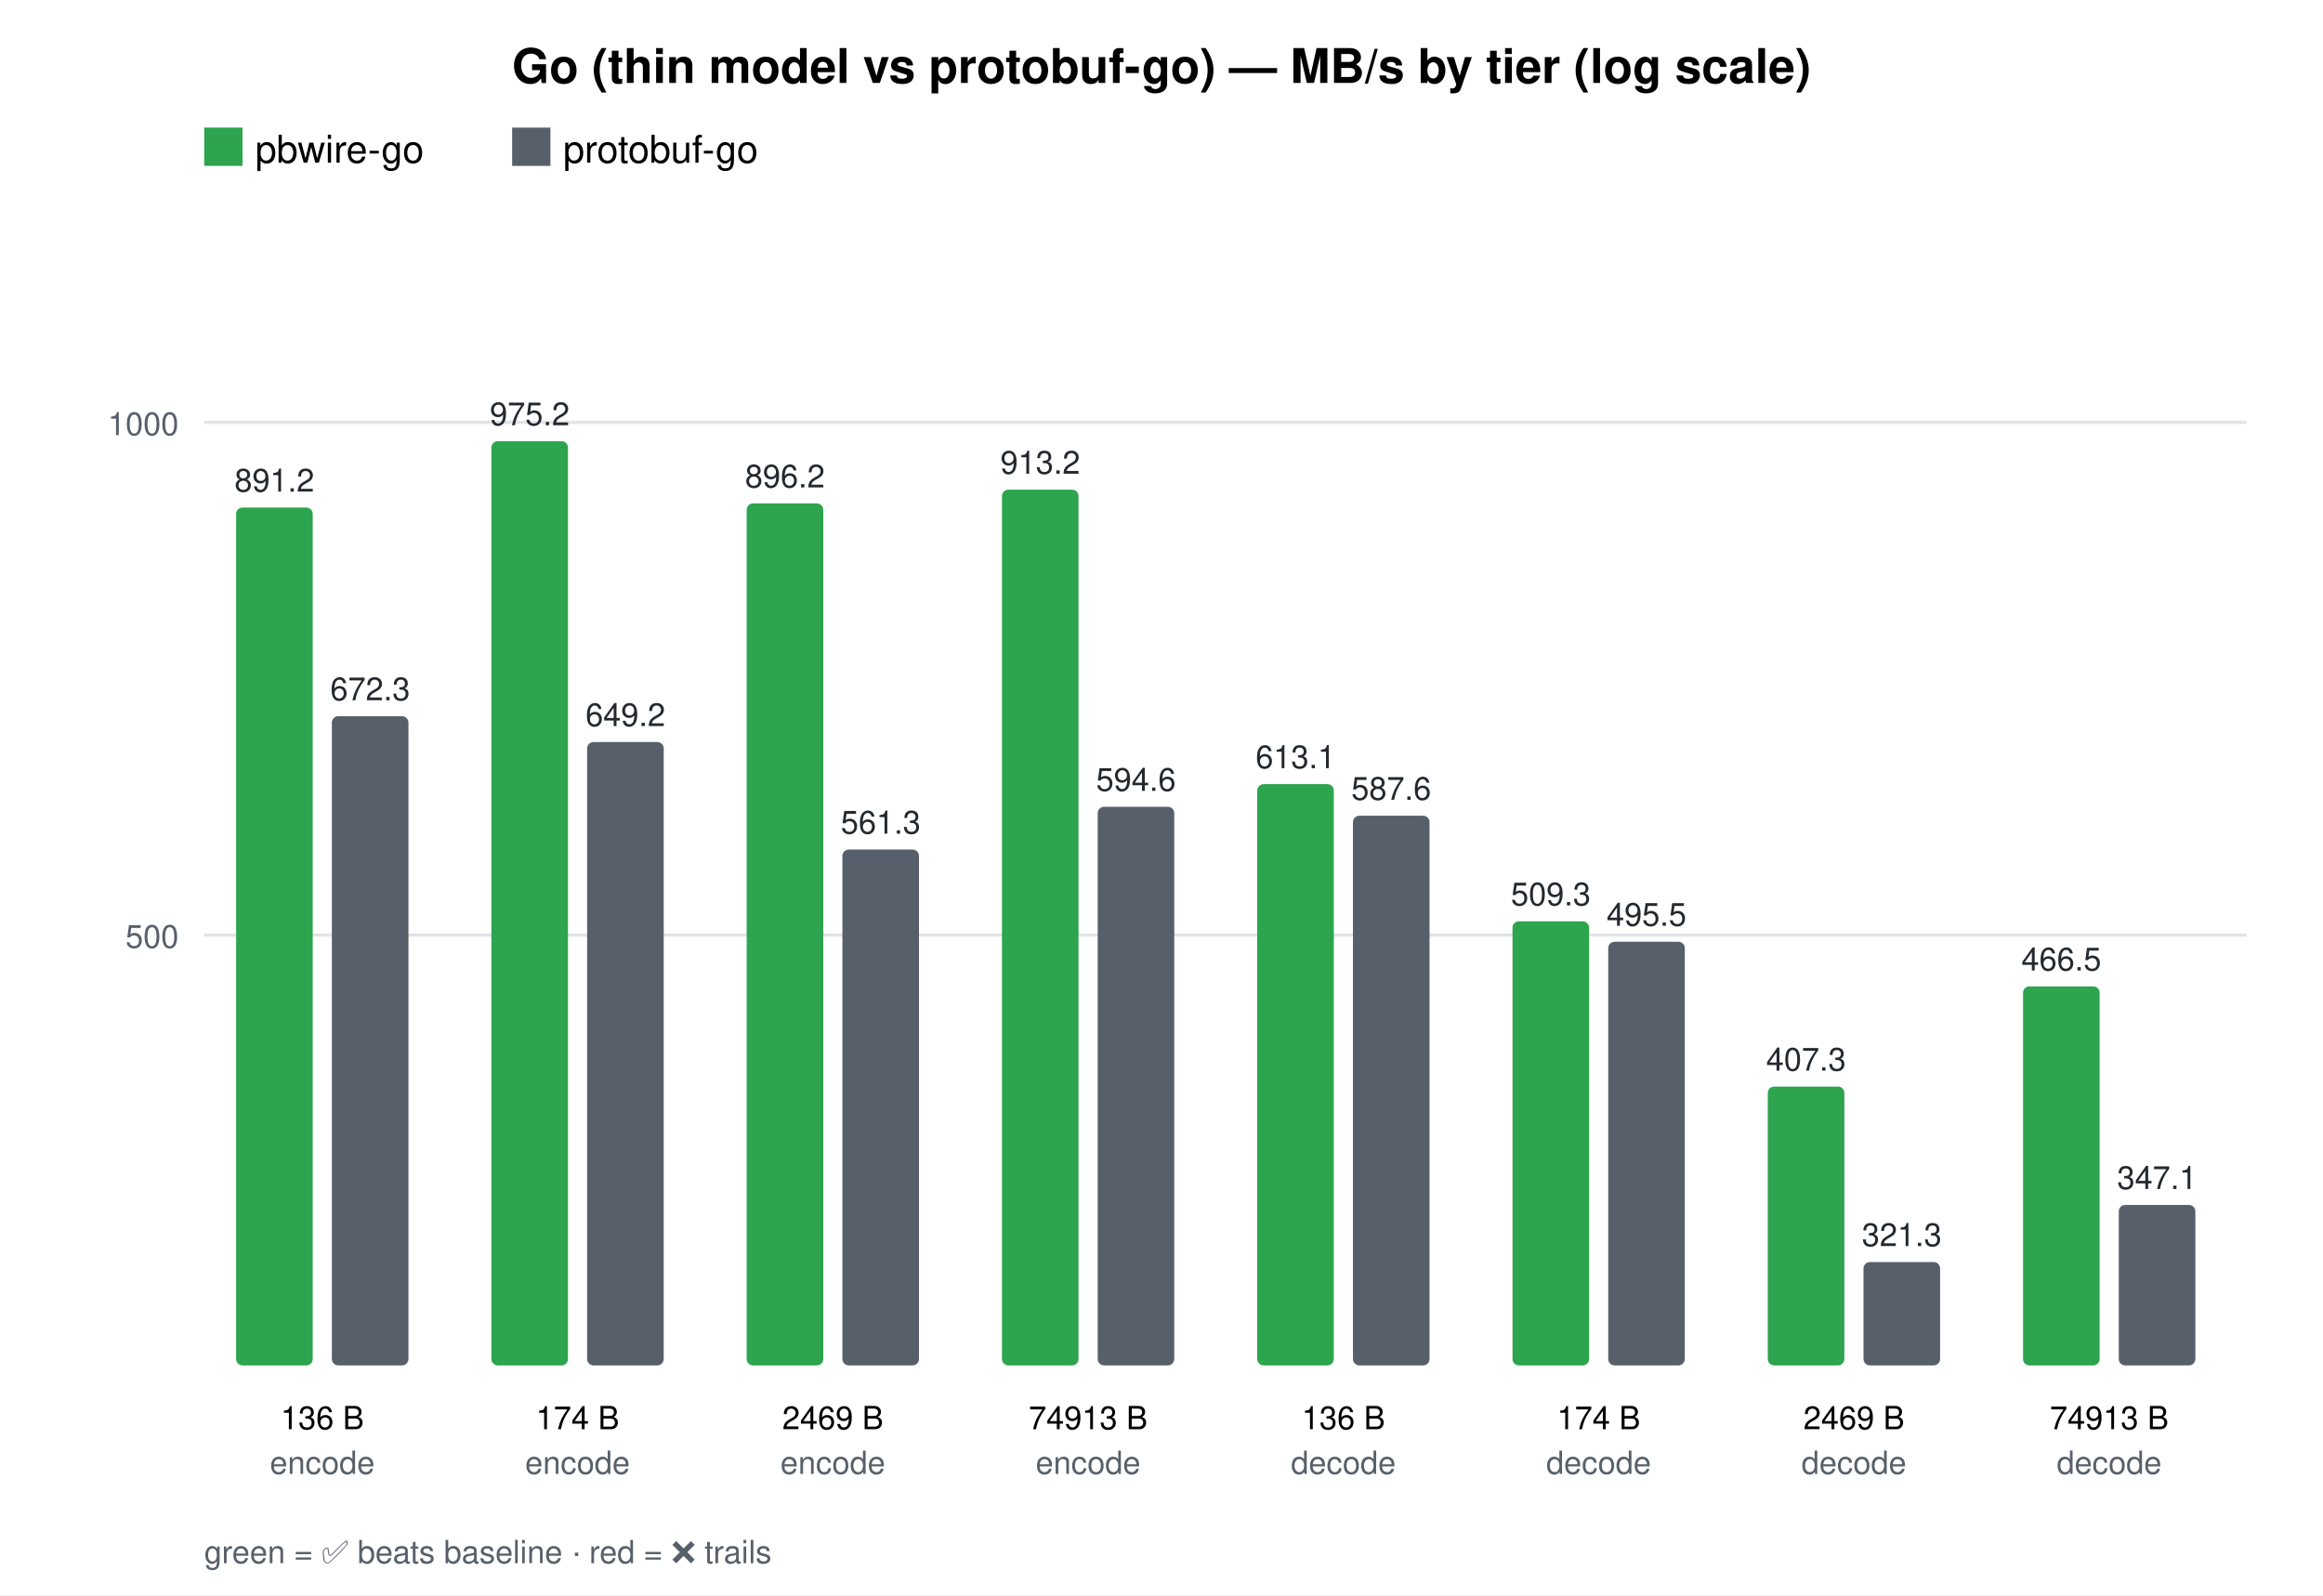
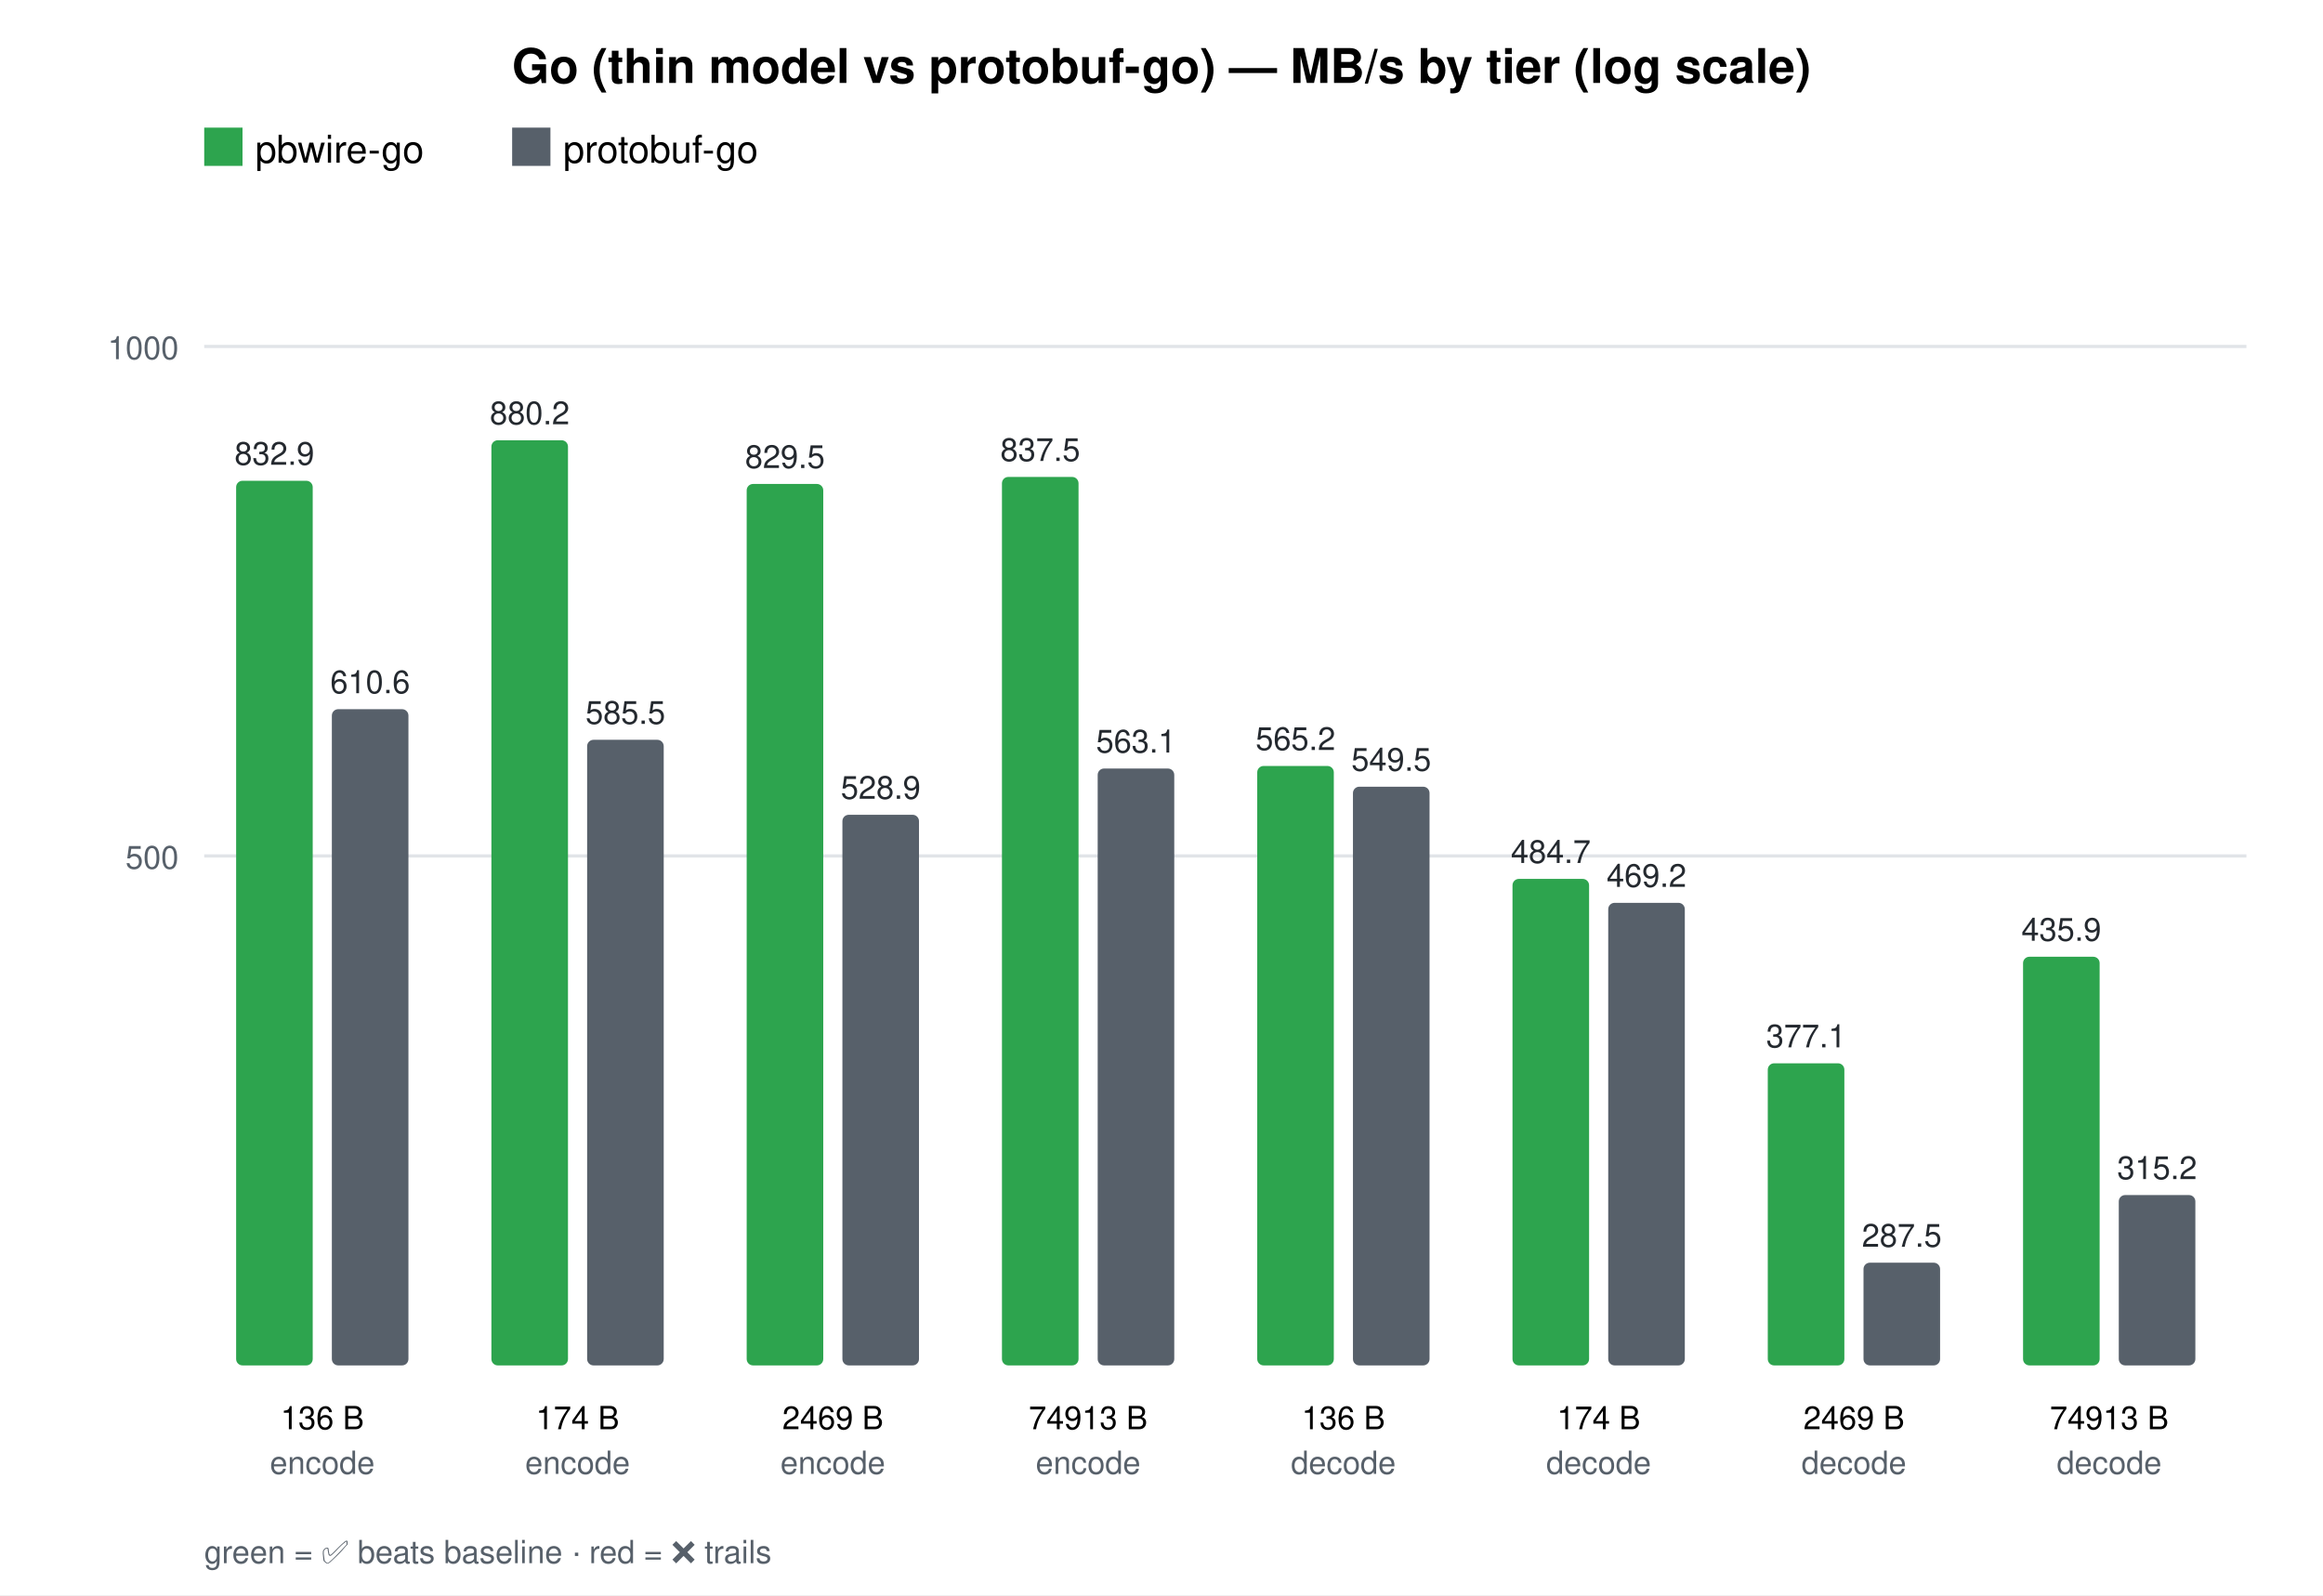
<svg xmlns="http://www.w3.org/2000/svg" width="728" height="500" font-family="Helvetica, Arial, sans-serif">
  <rect width="728" height="500" fill="#ffffff" />
  <text x="364.0" y="26" text-anchor="middle" font-size="15" font-weight="bold">Go (thin model vs protobuf-go) — MB/s by tier (log scale)</text>
  <rect x="64" y="40" width="12" height="12" fill="#2da44e" />
  <text x="80" y="51" font-size="12">pbwire-go</text>
  <rect x="160.5" y="40" width="12" height="12" fill="#57606a" />
  <text x="176.5" y="51" font-size="12">protobuf-go</text>
-   <line x1="64" y1="293.1" x2="704" y2="293.1" stroke="#e1e4e8" />
-   <text x="56" y="297.1" text-anchor="end" font-size="10" fill="#57606a">500</text>
-   <line x1="64" y1="132.4" x2="704" y2="132.4" stroke="#e1e4e8" />
-   <text x="56" y="136.4" text-anchor="end" font-size="10" fill="#57606a">1000</text>
+   <line x1="64" y1="268.3" x2="704" y2="268.3" stroke="#e1e4e8" />
+   <text x="56" y="272.3" text-anchor="end" font-size="10" fill="#57606a">500</text>
+   <line x1="64" y1="108.6" x2="704" y2="108.6" stroke="#e1e4e8" />
+   <text x="56" y="112.6" text-anchor="end" font-size="10" fill="#57606a">1000</text>
  <text x="101.0" y="448" text-anchor="middle" font-size="10">136 B</text>
  <text x="101.0" y="462" text-anchor="middle" font-size="10" fill="#57606a">encode</text>
-   <rect x="74.0" y="159.1" width="24" height="268.9" rx="2" fill="#2da44e" />
-   <text x="86.0" y="154.1" text-anchor="middle" font-size="10" fill="#24292f">891.2</text>
-   <rect x="104.0" y="224.5" width="24" height="203.5" rx="2" fill="#57606a" />
-   <text x="116.0" y="219.5" text-anchor="middle" font-size="10" fill="#24292f">672.3</text>
+   <rect x="74.0" y="150.7" width="24" height="277.3" rx="2" fill="#2da44e" />
+   <text x="86.0" y="145.7" text-anchor="middle" font-size="10" fill="#24292f">832.9</text>
+   <rect x="104.0" y="222.3" width="24" height="205.7" rx="2" fill="#57606a" />
+   <text x="116.0" y="217.3" text-anchor="middle" font-size="10" fill="#24292f">610.6</text>
  <text x="181.0" y="448" text-anchor="middle" font-size="10">174 B</text>
  <text x="181.0" y="462" text-anchor="middle" font-size="10" fill="#57606a">encode</text>
-   <rect x="154.0" y="138.3" width="24" height="289.7" rx="2" fill="#2da44e" />
-   <text x="166.0" y="133.3" text-anchor="middle" font-size="10" fill="#24292f">975.2</text>
-   <rect x="184.0" y="232.6" width="24" height="195.4" rx="2" fill="#57606a" />
-   <text x="196.0" y="227.6" text-anchor="middle" font-size="10" fill="#24292f">649.2</text>
+   <rect x="154.0" y="138.0" width="24" height="290.0" rx="2" fill="#2da44e" />
+   <text x="166.0" y="133.0" text-anchor="middle" font-size="10" fill="#24292f">880.2</text>
+   <rect x="184.0" y="231.9" width="24" height="196.1" rx="2" fill="#57606a" />
+   <text x="196.0" y="226.9" text-anchor="middle" font-size="10" fill="#24292f">585.5</text>
  <text x="261.0" y="448" text-anchor="middle" font-size="10">2469 B</text>
  <text x="261.0" y="462" text-anchor="middle" font-size="10" fill="#57606a">encode</text>
-   <rect x="234.0" y="157.8" width="24" height="270.2" rx="2" fill="#2da44e" />
-   <text x="246.0" y="152.8" text-anchor="middle" font-size="10" fill="#24292f">896.2</text>
-   <rect x="264.0" y="266.3" width="24" height="161.7" rx="2" fill="#57606a" />
-   <text x="276.0" y="261.3" text-anchor="middle" font-size="10" fill="#24292f">561.3</text>
+   <rect x="234.0" y="151.7" width="24" height="276.3" rx="2" fill="#2da44e" />
+   <text x="246.0" y="146.7" text-anchor="middle" font-size="10" fill="#24292f">829.5</text>
+   <rect x="264.0" y="255.4" width="24" height="172.6" rx="2" fill="#57606a" />
+   <text x="276.0" y="250.4" text-anchor="middle" font-size="10" fill="#24292f">528.9</text>
  <text x="341.0" y="448" text-anchor="middle" font-size="10">74913 B</text>
  <text x="341.0" y="462" text-anchor="middle" font-size="10" fill="#57606a">encode</text>
-   <rect x="314.0" y="153.5" width="24" height="274.5" rx="2" fill="#2da44e" />
-   <text x="326.0" y="148.5" text-anchor="middle" font-size="10" fill="#24292f">913.2</text>
-   <rect x="344.0" y="252.9" width="24" height="175.1" rx="2" fill="#57606a" />
-   <text x="356.0" y="247.9" text-anchor="middle" font-size="10" fill="#24292f">594.6</text>
+   <rect x="314.0" y="149.5" width="24" height="278.5" rx="2" fill="#2da44e" />
+   <text x="326.0" y="144.5" text-anchor="middle" font-size="10" fill="#24292f">837.5</text>
+   <rect x="344.0" y="240.9" width="24" height="187.1" rx="2" fill="#57606a" />
+   <text x="356.0" y="235.9" text-anchor="middle" font-size="10" fill="#24292f">563.1</text>
  <text x="421.0" y="448" text-anchor="middle" font-size="10">136 B</text>
  <text x="421.0" y="462" text-anchor="middle" font-size="10" fill="#57606a">decode</text>
-   <rect x="394.0" y="245.8" width="24" height="182.2" rx="2" fill="#2da44e" />
-   <text x="406.0" y="240.8" text-anchor="middle" font-size="10" fill="#24292f">613.1</text>
-   <rect x="424.0" y="255.7" width="24" height="172.3" rx="2" fill="#57606a" />
-   <text x="436.0" y="250.7" text-anchor="middle" font-size="10" fill="#24292f">587.6</text>
+   <rect x="394.0" y="240.1" width="24" height="187.9" rx="2" fill="#2da44e" />
+   <text x="406.0" y="235.1" text-anchor="middle" font-size="10" fill="#24292f">565.2</text>
+   <rect x="424.0" y="246.6" width="24" height="181.4" rx="2" fill="#57606a" />
+   <text x="436.0" y="241.6" text-anchor="middle" font-size="10" fill="#24292f">549.5</text>
  <text x="501.0" y="448" text-anchor="middle" font-size="10">174 B</text>
  <text x="501.0" y="462" text-anchor="middle" font-size="10" fill="#57606a">decode</text>
-   <rect x="474.0" y="288.8" width="24" height="139.2" rx="2" fill="#2da44e" />
-   <text x="486.0" y="283.8" text-anchor="middle" font-size="10" fill="#24292f">509.3</text>
-   <rect x="504.0" y="295.2" width="24" height="132.8" rx="2" fill="#57606a" />
-   <text x="516.0" y="290.2" text-anchor="middle" font-size="10" fill="#24292f">495.5</text>
+   <rect x="474.0" y="275.5" width="24" height="152.5" rx="2" fill="#2da44e" />
+   <text x="486.0" y="270.5" text-anchor="middle" font-size="10" fill="#24292f">484.7</text>
+   <rect x="504.0" y="283.0" width="24" height="145.0" rx="2" fill="#57606a" />
+   <text x="516.0" y="278.0" text-anchor="middle" font-size="10" fill="#24292f">469.2</text>
  <text x="581.0" y="448" text-anchor="middle" font-size="10">2469 B</text>
  <text x="581.0" y="462" text-anchor="middle" font-size="10" fill="#57606a">decode</text>
-   <rect x="554.0" y="340.6" width="24" height="87.4" rx="2" fill="#2da44e" />
-   <text x="566.0" y="335.6" text-anchor="middle" font-size="10" fill="#24292f">407.3</text>
-   <rect x="584.0" y="395.6" width="24" height="32.4" rx="2" fill="#57606a" />
-   <text x="596.0" y="390.6" text-anchor="middle" font-size="10" fill="#24292f">321.3</text>
+   <rect x="554.0" y="333.3" width="24" height="94.7" rx="2" fill="#2da44e" />
+   <text x="566.0" y="328.3" text-anchor="middle" font-size="10" fill="#24292f">377.1</text>
+   <rect x="584.0" y="395.8" width="24" height="32.2" rx="2" fill="#57606a" />
+   <text x="596.0" y="390.8" text-anchor="middle" font-size="10" fill="#24292f">287.5</text>
  <text x="661.0" y="448" text-anchor="middle" font-size="10">74913 B</text>
  <text x="661.0" y="462" text-anchor="middle" font-size="10" fill="#57606a">decode</text>
-   <rect x="634.0" y="309.2" width="24" height="118.8" rx="2" fill="#2da44e" />
-   <text x="646.0" y="304.2" text-anchor="middle" font-size="10" fill="#24292f">466.5</text>
-   <rect x="664.0" y="377.7" width="24" height="50.3" rx="2" fill="#57606a" />
-   <text x="676.0" y="372.7" text-anchor="middle" font-size="10" fill="#24292f">347.1</text>
+   <rect x="634.0" y="299.9" width="24" height="128.1" rx="2" fill="#2da44e" />
+   <text x="646.0" y="294.9" text-anchor="middle" font-size="10" fill="#24292f">435.9</text>
+   <rect x="664.0" y="374.6" width="24" height="53.4" rx="2" fill="#57606a" />
+   <text x="676.0" y="369.6" text-anchor="middle" font-size="10" fill="#24292f">315.2</text>
  <text x="64" y="490" font-size="10" fill="#57606a">green = ✅ beats baseline · red = ❌ trails</text>
</svg>
